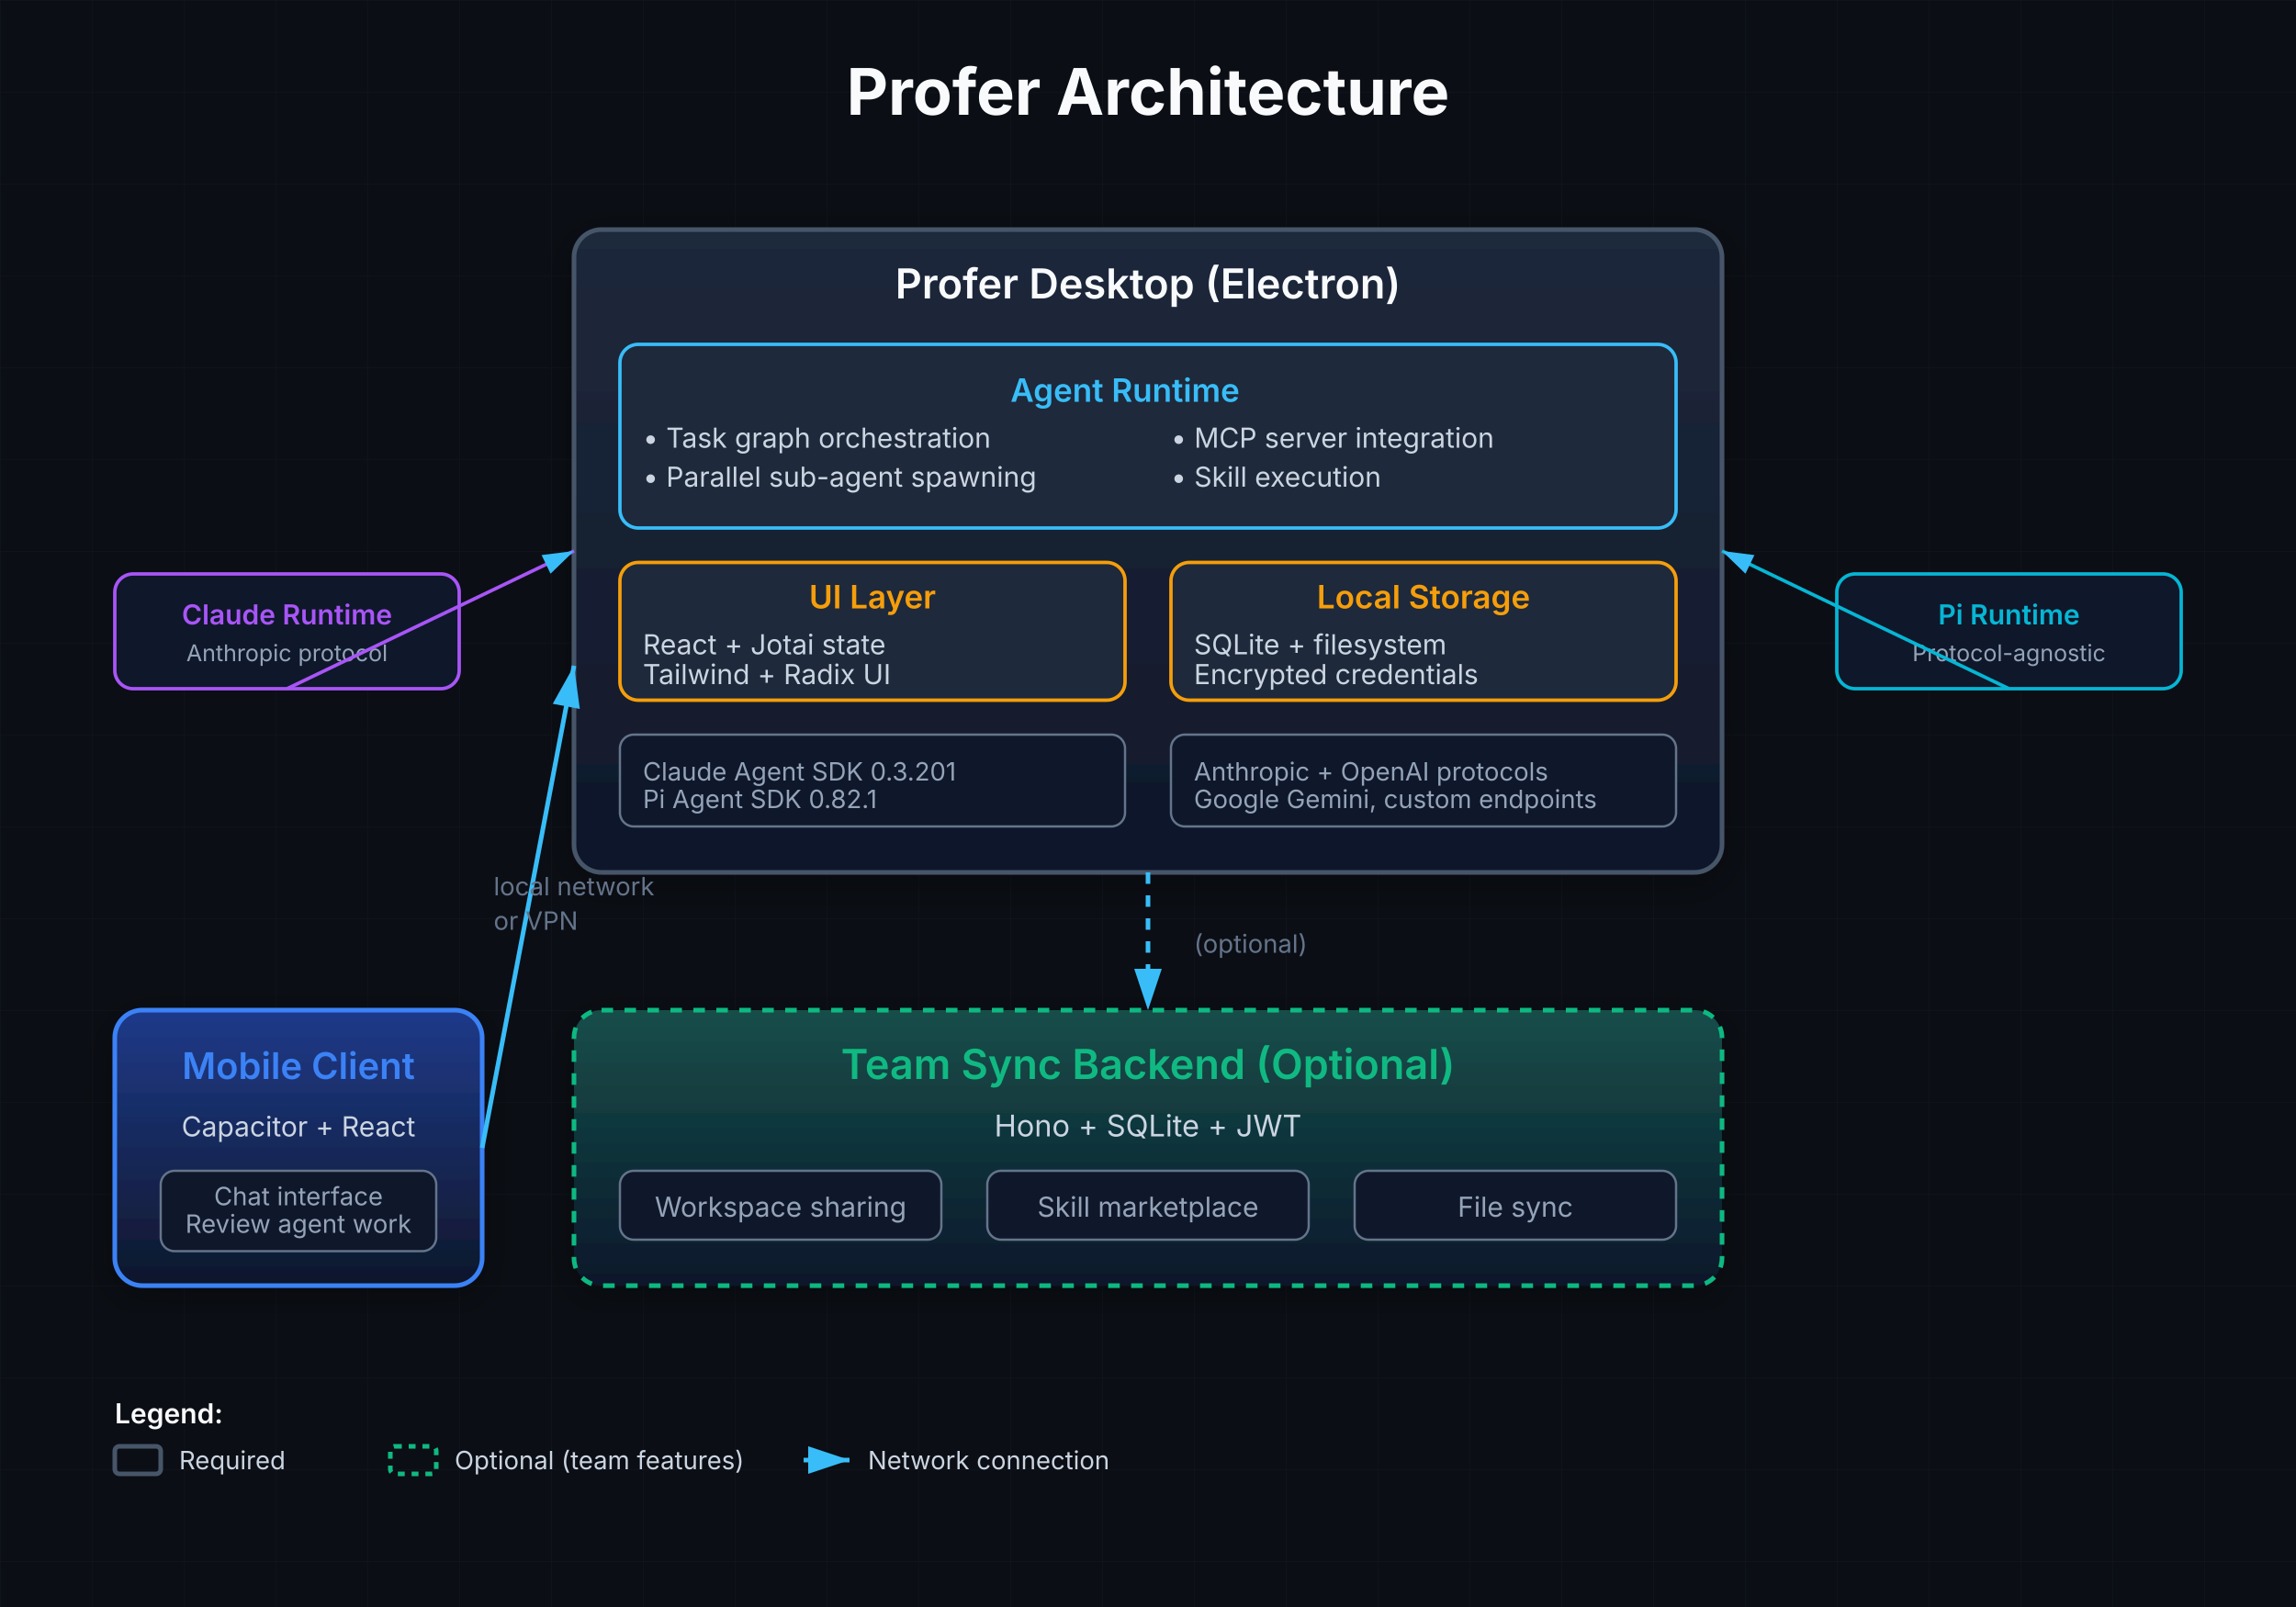
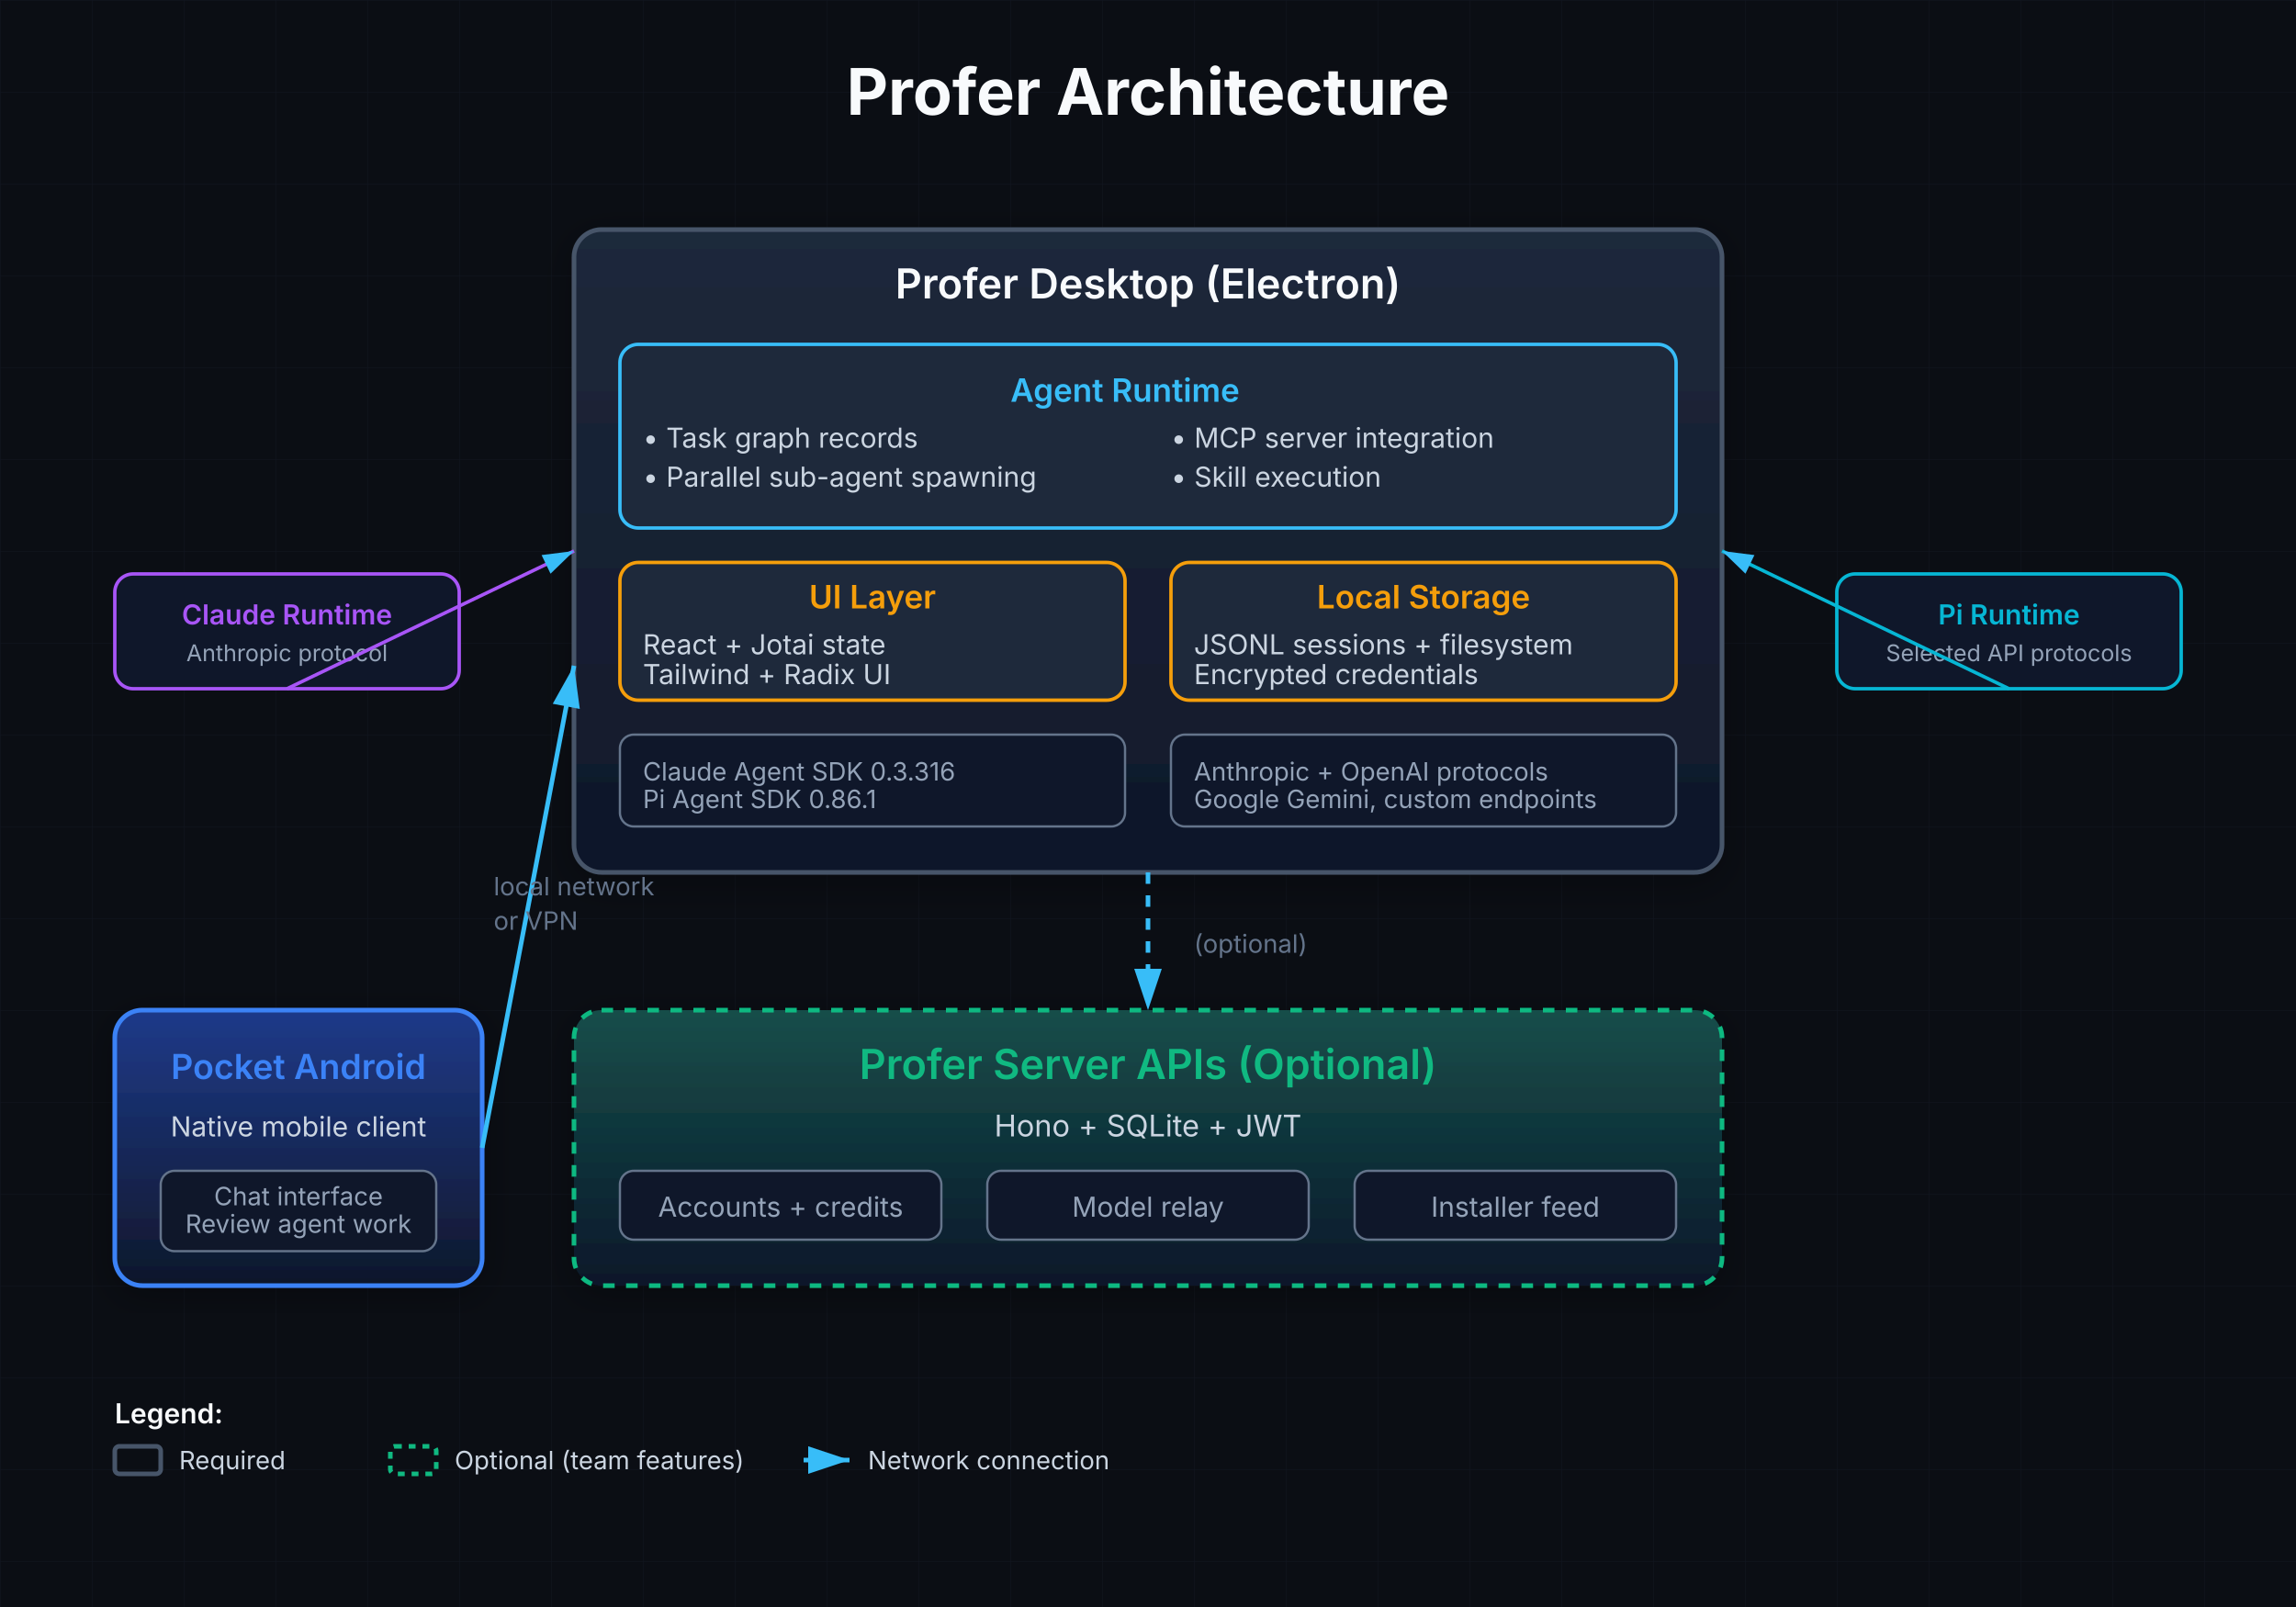
<svg xmlns="http://www.w3.org/2000/svg" width="1000" height="700" viewBox="0 0 1000 700">
  <defs>
    <linearGradient id="electronBg" x1="0" y1="0" x2="0" y2="1">
      <stop offset="0" stop-color="#1e293b" />
      <stop offset="1" stop-color="#0f172a" />
    </linearGradient>
    <linearGradient id="backendBg" x1="0" y1="0" x2="0" y2="1">
      <stop offset="0" stop-color="#134e4a" />
      <stop offset="1" stop-color="#0f172a" />
    </linearGradient>
    <linearGradient id="mobileBg" x1="0" y1="0" x2="0" y2="1">
      <stop offset="0" stop-color="#1e3a8a" />
      <stop offset="1" stop-color="#0f172a" />
    </linearGradient>
    <linearGradient id="accentLine" x1="0" y1="0" x2="1" y2="0">
      <stop offset="0" stop-color="#38bdf8" />
      <stop offset="1" stop-color="#22d3ee" />
    </linearGradient>
    <filter id="shadow">
      <feDropShadow dx="0" dy="4" stdDeviation="8" flood-opacity="0.3" />
    </filter>
  </defs>
  <rect width="1000" height="700" fill="#0B0E14" />
  <defs>
    <pattern id="grid" width="40" height="40" patternUnits="userSpaceOnUse">
      <path d="M 40 0 L 0 0 0 40" fill="none" stroke="#1e293b" stroke-width="0.5" />
    </pattern>
  </defs>
  <rect width="1000" height="700" fill="url(#grid)" opacity="0.3" />
  <text x="500" y="50" font-family="Inter, system-ui, sans-serif" font-size="28" font-weight="700" fill="#f8fafc" text-anchor="middle">
    Profer Architecture
  </text>
  <g transform="translate(250, 100)">
    <rect width="500" height="280" rx="12" fill="url(#electronBg)" stroke="#475569" stroke-width="2" filter="url(#shadow)" />
    <text x="250" y="30" font-family="Inter" font-size="18" font-weight="600" fill="#f8fafc" text-anchor="middle">Profer Desktop (Electron)</text>
    <rect x="20" y="50" width="460" height="80" rx="8" fill="#1e293b" stroke="#38bdf8" stroke-width="1.5" />
    <text x="240" y="75" font-family="Inter" font-size="14" font-weight="600" fill="#38bdf8" text-anchor="middle">Agent Runtime</text>
-     <text x="30" y="95" font-family="Inter" font-size="12" fill="#cbd5e1">• Task graph orchestration</text>
+     <text x="30" y="95" font-family="Inter" font-size="12" fill="#cbd5e1">• Task graph records</text>
    <text x="30" y="112" font-family="Inter" font-size="12" fill="#cbd5e1">• Parallel sub-agent spawning</text>
    <text x="260" y="95" font-family="Inter" font-size="12" fill="#cbd5e1">• MCP server integration</text>
    <text x="260" y="112" font-family="Inter" font-size="12" fill="#cbd5e1">• Skill execution</text>
    <rect x="20" y="145" width="220" height="60" rx="8" fill="#1e293b" stroke="#f59e0b" stroke-width="1.5" />
    <text x="130" y="165" font-family="Inter" font-size="14" font-weight="600" fill="#f59e0b" text-anchor="middle">UI Layer</text>
    <text x="30" y="185" font-family="Inter" font-size="12" fill="#cbd5e1">React + Jotai state</text>
    <text x="30" y="198" font-family="Inter" font-size="12" fill="#cbd5e1">Tailwind + Radix UI</text>
    <rect x="260" y="145" width="220" height="60" rx="8" fill="#1e293b" stroke="#f59e0b" stroke-width="1.5" />
    <text x="370" y="165" font-family="Inter" font-size="14" font-weight="600" fill="#f59e0b" text-anchor="middle">Local Storage</text>
-     <text x="270" y="185" font-family="Inter" font-size="12" fill="#cbd5e1">SQLite + filesystem</text>
+     <text x="270" y="185" font-family="Inter" font-size="12" fill="#cbd5e1">JSONL sessions + filesystem</text>
    <text x="270" y="198" font-family="Inter" font-size="12" fill="#cbd5e1">Encrypted credentials</text>
    <rect x="20" y="220" width="220" height="40" rx="6" fill="#0f172a" stroke="#64748b" stroke-width="1" />
-     <text x="30" y="240" font-family="Inter" font-size="11" fill="#94a3b8">Claude Agent SDK 0.3.201</text>
-     <text x="30" y="252" font-family="Inter" font-size="11" fill="#94a3b8">Pi Agent SDK 0.82.1</text>
+     <text x="30" y="240" font-family="Inter" font-size="11" fill="#94a3b8">Claude Agent SDK 0.3.316</text>
+     <text x="30" y="252" font-family="Inter" font-size="11" fill="#94a3b8">Pi Agent SDK 0.86.1</text>
    <rect x="260" y="220" width="220" height="40" rx="6" fill="#0f172a" stroke="#64748b" stroke-width="1" />
    <text x="270" y="240" font-family="Inter" font-size="11" fill="#94a3b8">Anthropic + OpenAI protocols</text>
    <text x="270" y="252" font-family="Inter" font-size="11" fill="#94a3b8">Google Gemini, custom endpoints</text>
  </g>
  <g transform="translate(250, 440)">
    <rect width="500" height="120" rx="12" fill="url(#backendBg)" stroke="#10b981" stroke-width="2" filter="url(#shadow)" stroke-dasharray="5,5" />
-     <text x="250" y="30" font-family="Inter" font-size="18" font-weight="600" fill="#10b981" text-anchor="middle">Team Sync Backend (Optional)</text>
+     <text x="250" y="30" font-family="Inter" font-size="18" font-weight="600" fill="#10b981" text-anchor="middle">Profer Server APIs (Optional)</text>
    <text x="250" y="55" font-family="Inter" font-size="13" fill="#cbd5e1" text-anchor="middle">Hono + SQLite + JWT</text>
    <rect x="20" y="70" width="140" height="30" rx="6" fill="#0f172a" stroke="#64748b" stroke-width="1" />
-     <text x="90" y="90" font-family="Inter" font-size="12" fill="#94a3b8" text-anchor="middle">Workspace sharing</text>
+     <text x="90" y="90" font-family="Inter" font-size="12" fill="#94a3b8" text-anchor="middle">Accounts + credits</text>
    <rect x="180" y="70" width="140" height="30" rx="6" fill="#0f172a" stroke="#64748b" stroke-width="1" />
-     <text x="250" y="90" font-family="Inter" font-size="12" fill="#94a3b8" text-anchor="middle">Skill marketplace</text>
+     <text x="250" y="90" font-family="Inter" font-size="12" fill="#94a3b8" text-anchor="middle">Model relay</text>
    <rect x="340" y="70" width="140" height="30" rx="6" fill="#0f172a" stroke="#64748b" stroke-width="1" />
-     <text x="410" y="90" font-family="Inter" font-size="12" fill="#94a3b8" text-anchor="middle">File sync</text>
+     <text x="410" y="90" font-family="Inter" font-size="12" fill="#94a3b8" text-anchor="middle">Installer feed</text>
  </g>
  <g transform="translate(50, 440)">
    <rect width="160" height="120" rx="12" fill="url(#mobileBg)" stroke="#3b82f6" stroke-width="2" filter="url(#shadow)" />
-     <text x="80" y="30" font-family="Inter" font-size="16" font-weight="600" fill="#3b82f6" text-anchor="middle">Mobile Client</text>
-     <text x="80" y="55" font-family="Inter" font-size="12" fill="#cbd5e1" text-anchor="middle">Capacitor + React</text>
+     <text x="80" y="30" font-family="Inter" font-size="15" font-weight="600" fill="#3b82f6" text-anchor="middle">Pocket Android</text>
+     <text x="80" y="55" font-family="Inter" font-size="12" fill="#cbd5e1" text-anchor="middle">Native mobile client</text>
    <rect x="20" y="70" width="120" height="35" rx="6" fill="#0f172a" stroke="#64748b" stroke-width="1" />
    <text x="80" y="85" font-family="Inter" font-size="11" fill="#94a3b8" text-anchor="middle">Chat interface</text>
    <text x="80" y="97" font-family="Inter" font-size="11" fill="#94a3b8" text-anchor="middle">Review agent work</text>
  </g>
  <defs>
    <marker id="arrowBlue" markerWidth="10" markerHeight="10" refX="9" refY="3" orient="auto" markerUnits="strokeWidth">
      <path d="M0,0 L0,6 L9,3 z" fill="#38bdf8" />
    </marker>
    <marker id="arrowGreen" markerWidth="10" markerHeight="10" refX="9" refY="3" orient="auto" markerUnits="strokeWidth">
      <path d="M0,0 L0,6 L9,3 z" fill="#10b981" />
    </marker>
  </defs>
  <path d="M 500 380 L 500 440" stroke="#38bdf8" stroke-width="2" fill="none" marker-end="url(#arrowBlue)" stroke-dasharray="5,5" />
  <text x="520" y="415" font-family="Inter" font-size="11" fill="#64748b">(optional)</text>
  <path d="M 210 500 L 250 290" stroke="#38bdf8" stroke-width="2" fill="none" marker-end="url(#arrowBlue)" />
  <text x="215" y="390" font-family="Inter" font-size="11" fill="#64748b">local network</text>
  <text x="215" y="405" font-family="Inter" font-size="11" fill="#64748b">or VPN</text>
  <g transform="translate(50, 250)">
    <rect width="150" height="50" rx="8" fill="#0f172a" stroke="#a855f7" stroke-width="1.5" />
    <text x="75" y="22" font-family="Inter" font-size="12" font-weight="600" fill="#a855f7" text-anchor="middle">Claude Runtime</text>
    <text x="75" y="38" font-family="Inter" font-size="10" fill="#94a3b8" text-anchor="middle">Anthropic protocol</text>
  </g>
  <path d="M 125 300 L 250 240" stroke="#a855f7" stroke-width="1.5" fill="none" marker-end="url(#arrowBlue)" />
  <g transform="translate(800, 250)">
    <rect width="150" height="50" rx="8" fill="#0f172a" stroke="#06b6d4" stroke-width="1.5" />
    <text x="75" y="22" font-family="Inter" font-size="12" font-weight="600" fill="#06b6d4" text-anchor="middle">Pi Runtime</text>
-     <text x="75" y="38" font-family="Inter" font-size="10" fill="#94a3b8" text-anchor="middle">Protocol-agnostic</text>
+     <text x="75" y="38" font-family="Inter" font-size="10" fill="#94a3b8" text-anchor="middle">Selected API protocols</text>
  </g>
  <path d="M 875 300 L 750 240" stroke="#06b6d4" stroke-width="1.5" fill="none" marker-end="url(#arrowBlue)" />
  <g transform="translate(50, 620)">
    <text x="0" y="0" font-family="Inter" font-size="12" font-weight="600" fill="#f8fafc">Legend:</text>
    <rect x="0" y="10" width="20" height="12" rx="2" fill="none" stroke="#475569" stroke-width="2" />
    <text x="28" y="20" font-family="Inter" font-size="11" fill="#cbd5e1">Required</text>
    <rect x="120" y="10" width="20" height="12" rx="2" fill="none" stroke="#10b981" stroke-width="2" stroke-dasharray="3,3" />
    <text x="148" y="20" font-family="Inter" font-size="11" fill="#cbd5e1">Optional (team features)</text>
    <line x1="300" y1="16" x2="320" y2="16" stroke="#38bdf8" stroke-width="2" marker-end="url(#arrowBlue)" />
    <text x="328" y="20" font-family="Inter" font-size="11" fill="#cbd5e1">Network connection</text>
  </g>
  <line x1="50" y1="680" x2="950" y2="680" stroke="url(#accentLine)" stroke-width="2" />
</svg>
